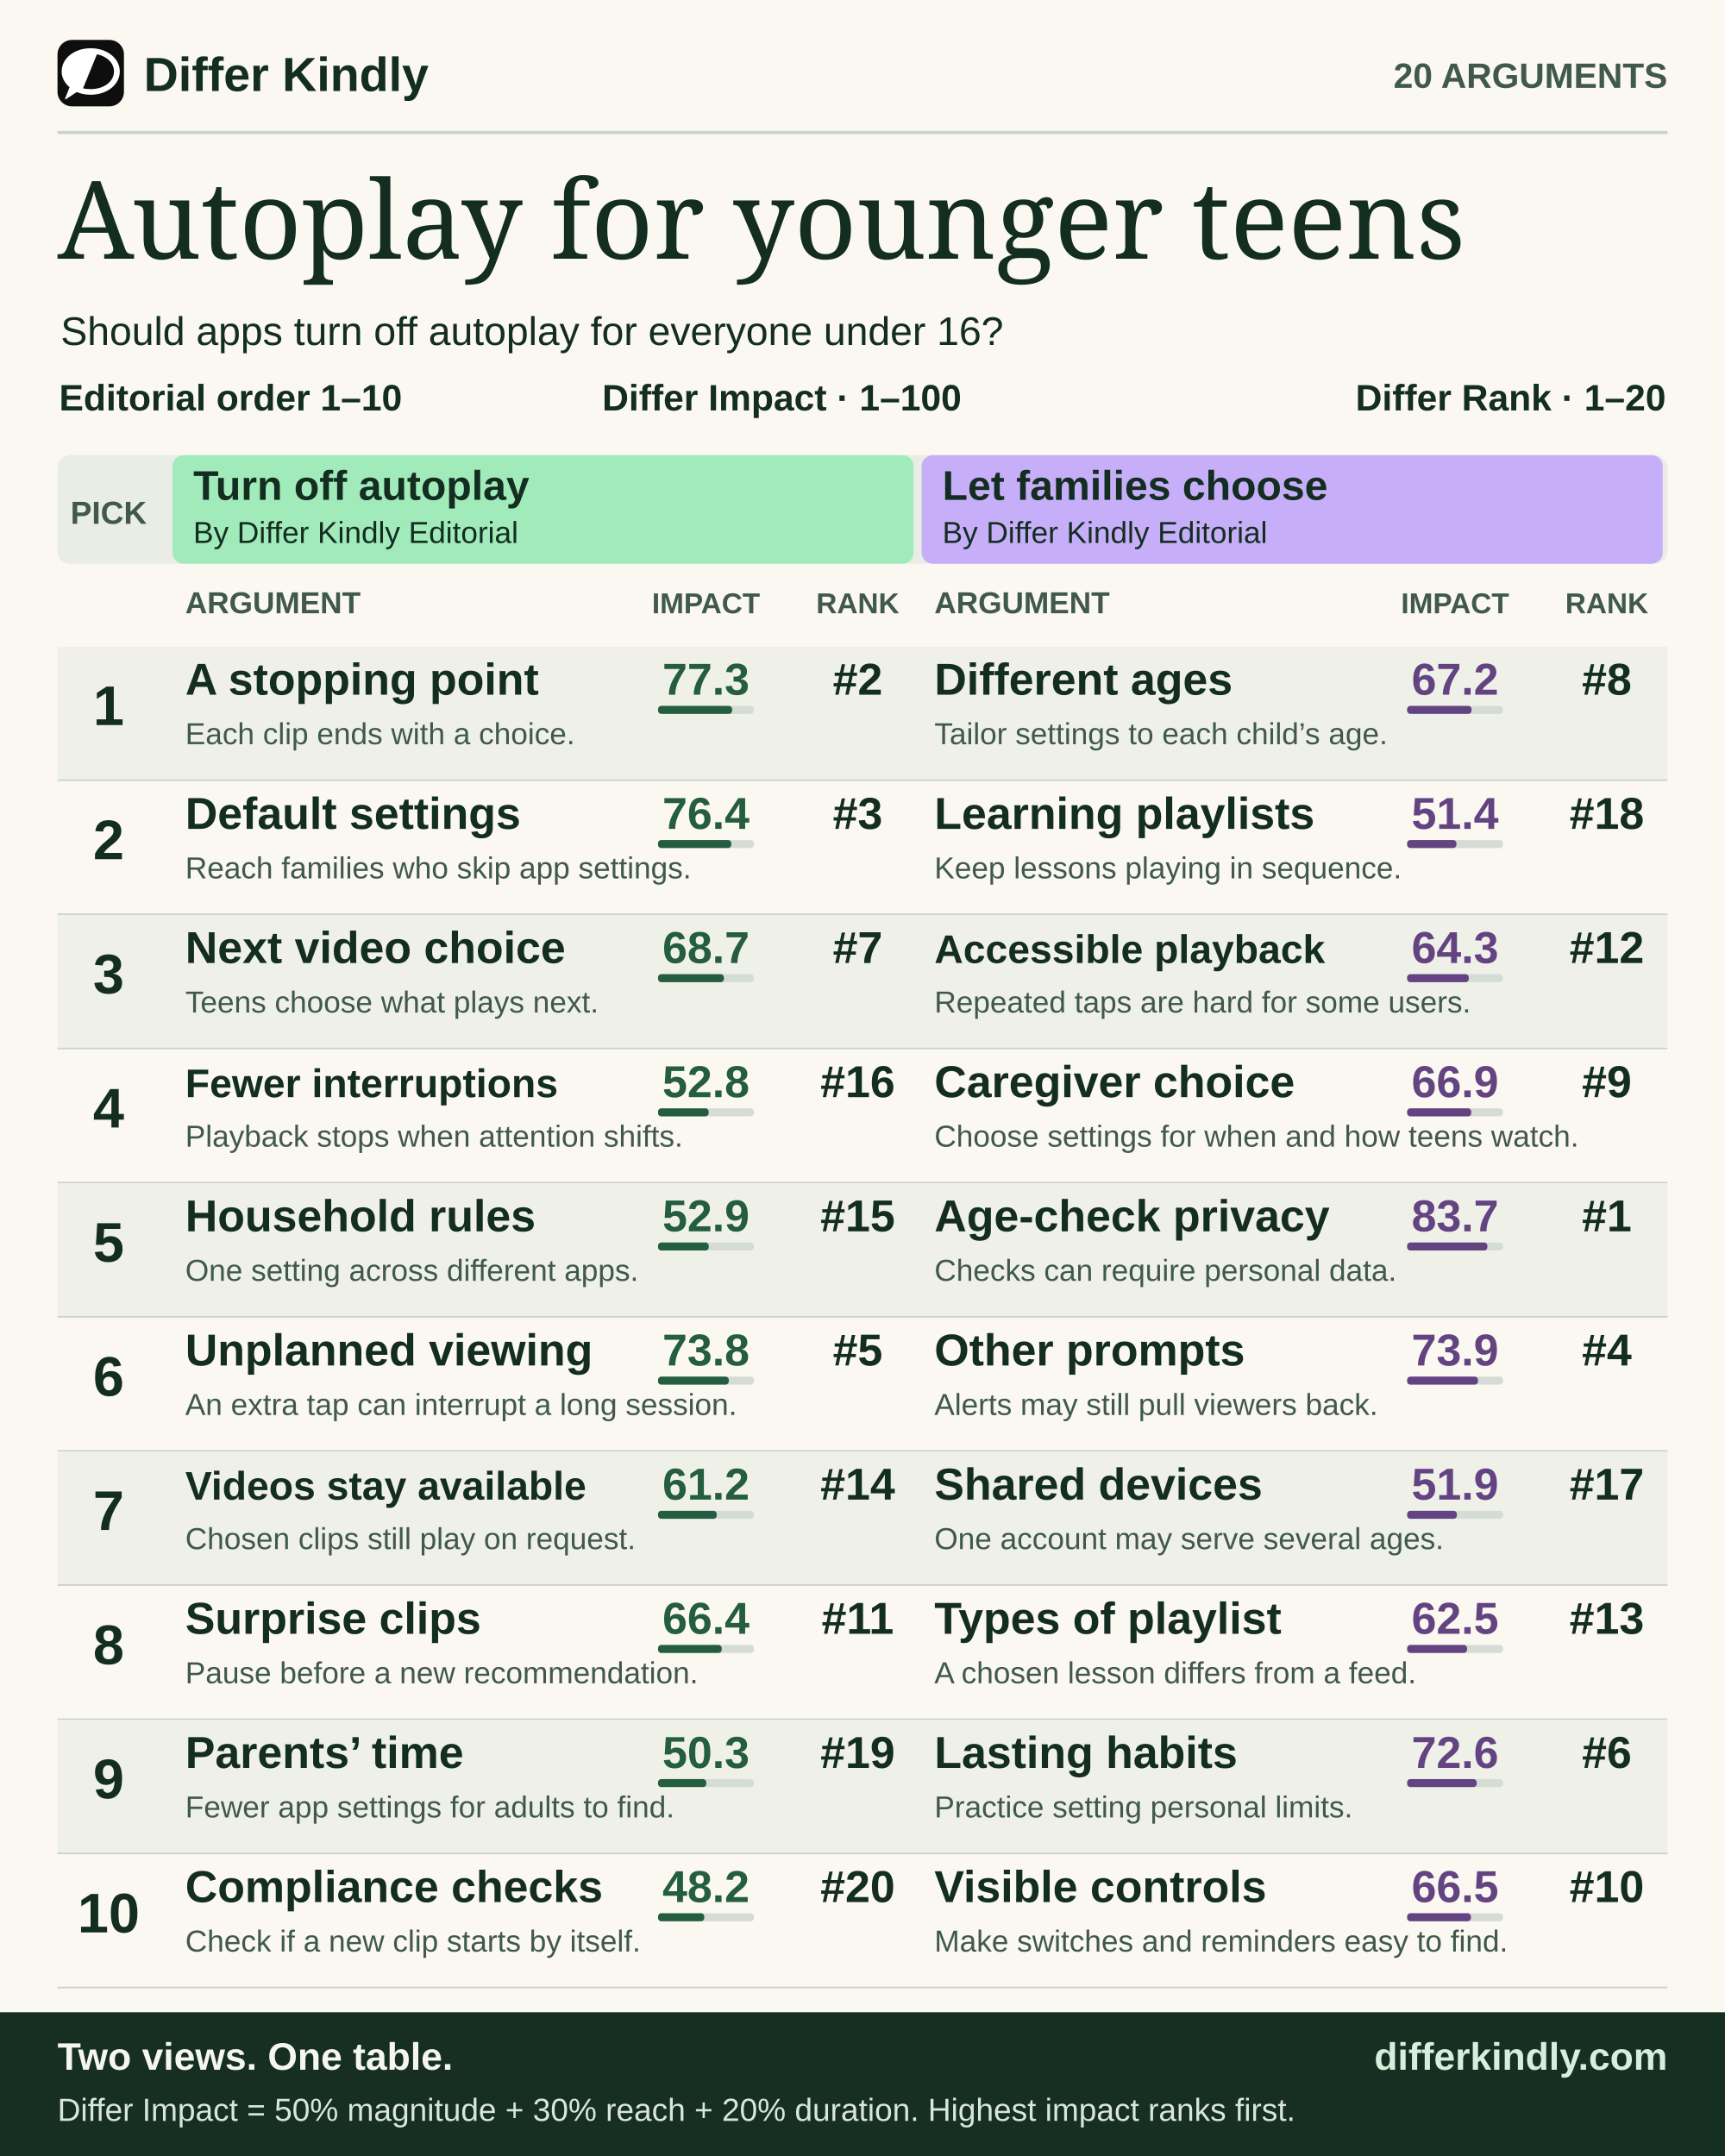
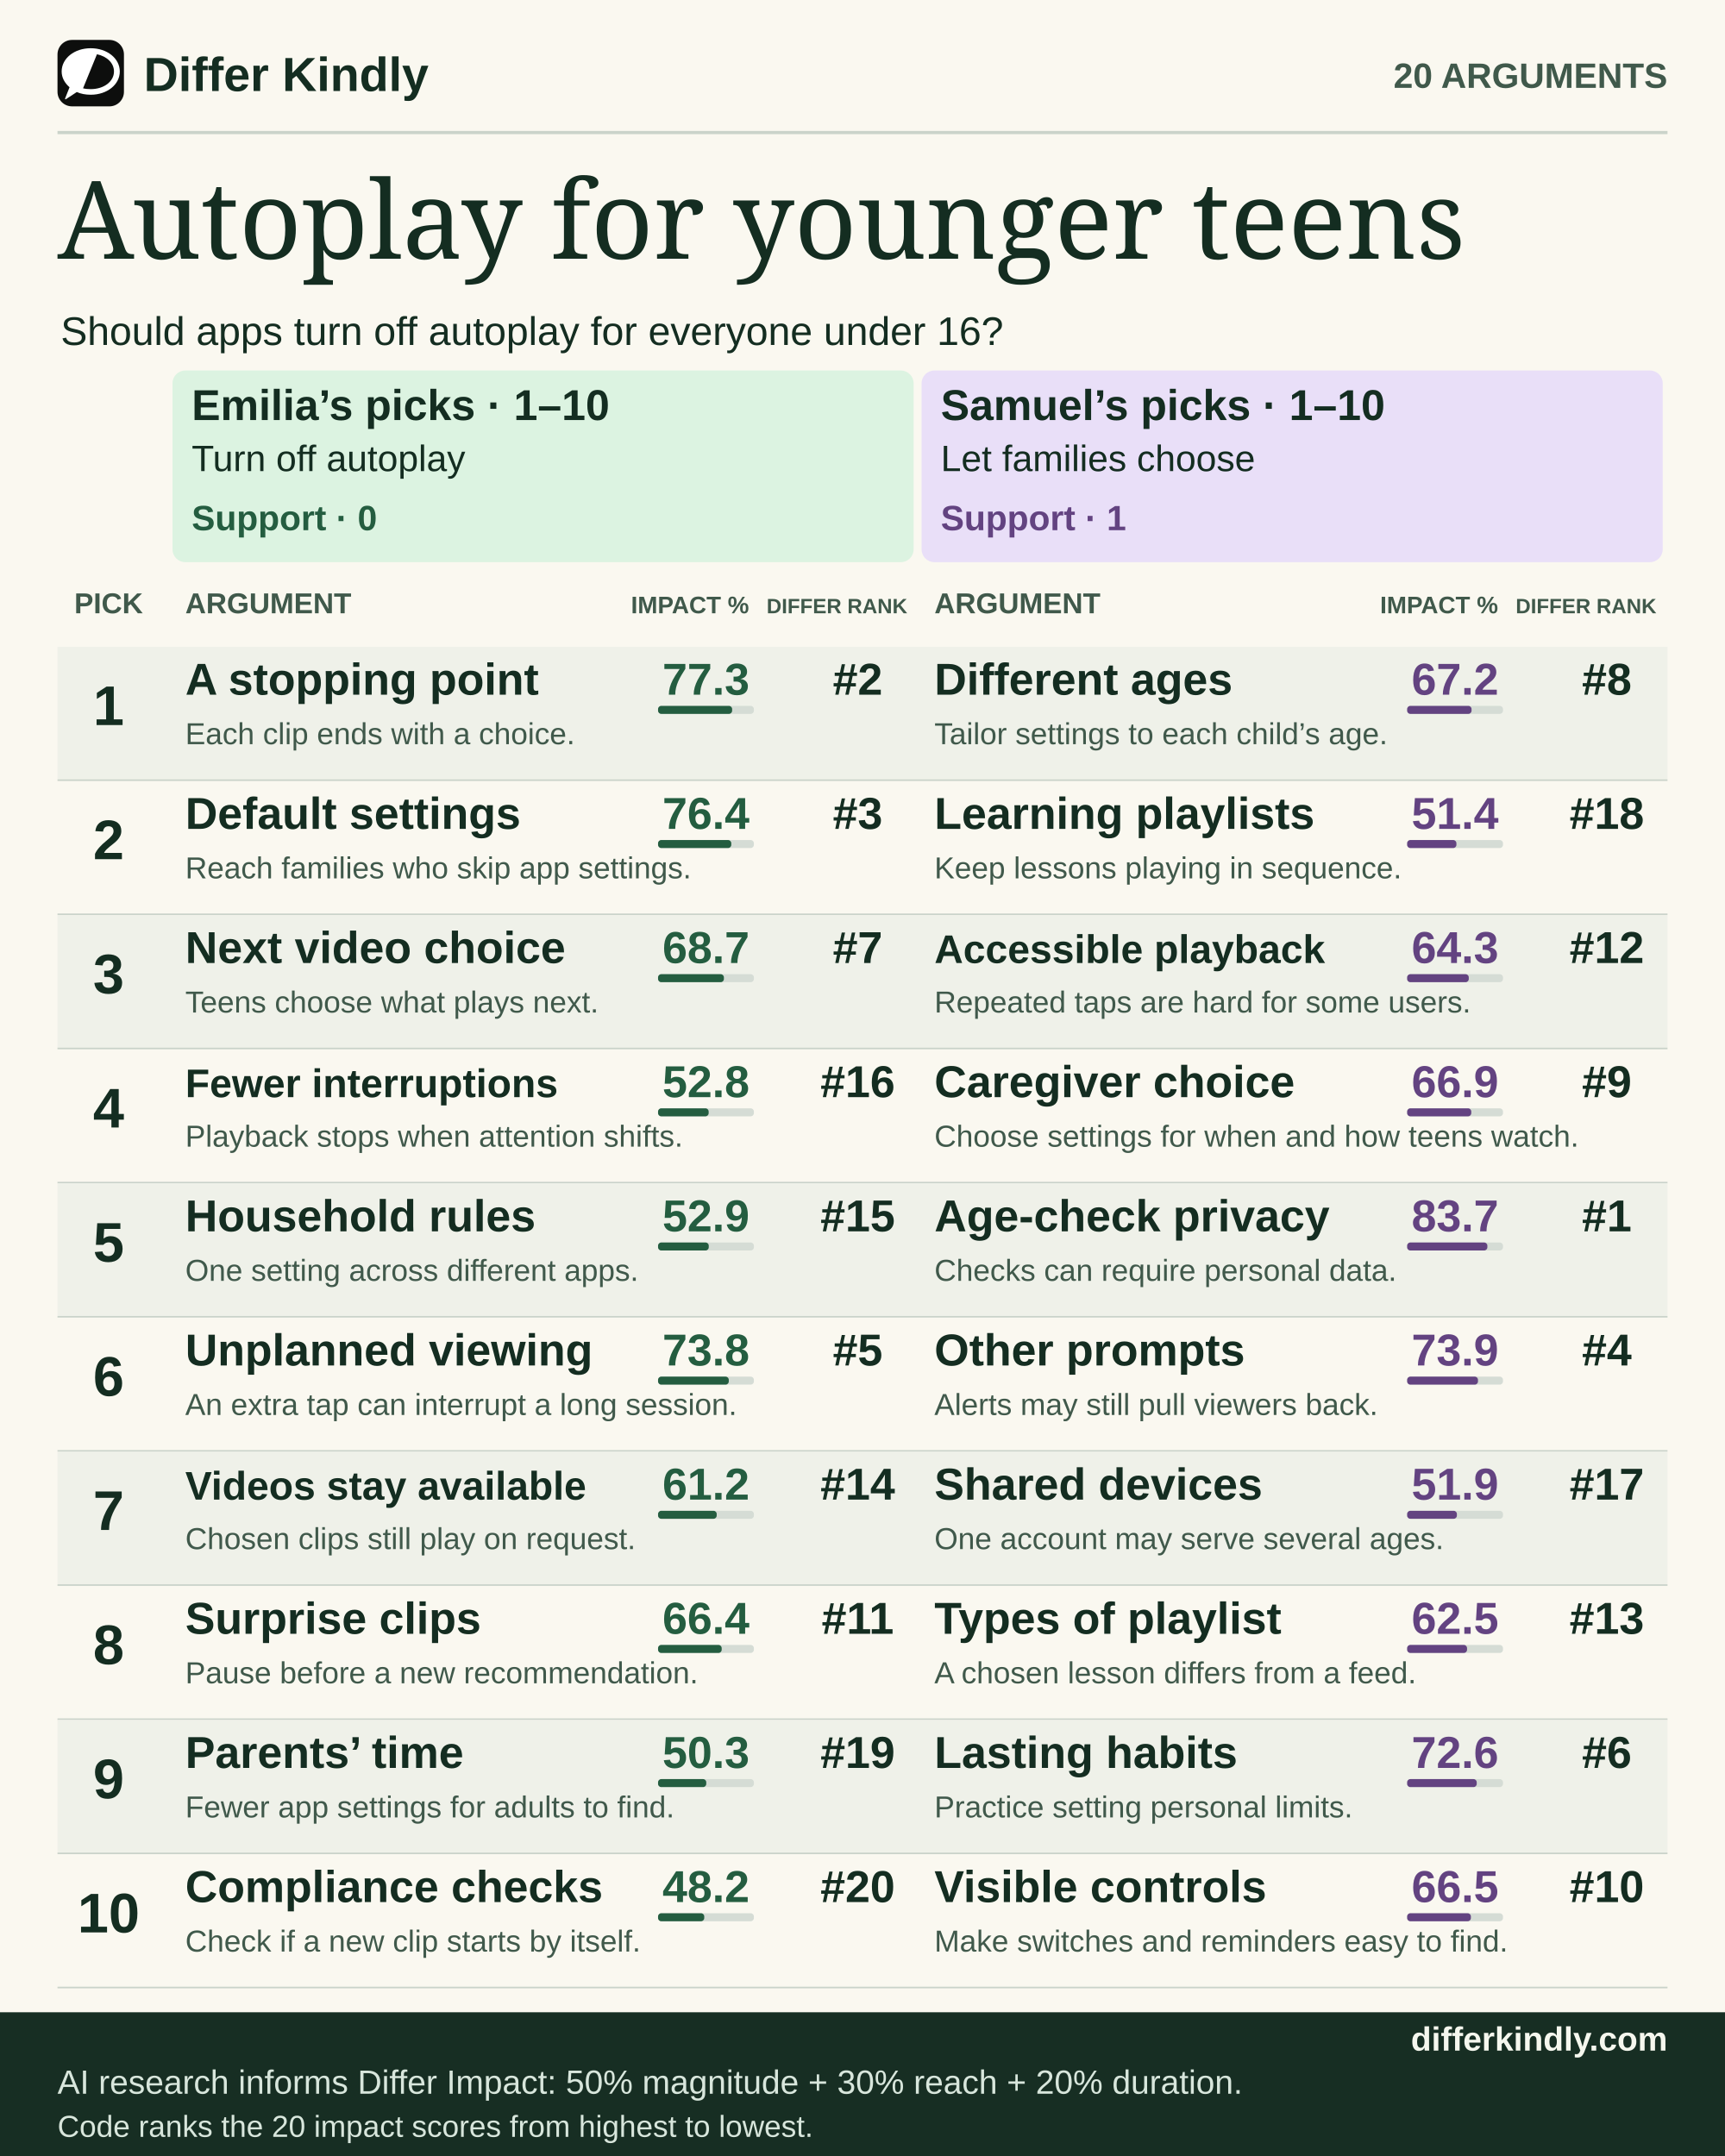
<svg xmlns="http://www.w3.org/2000/svg" width="1080" height="1350" viewBox="0 0 1080 1350" data-poster-format="impact-v2" data-rank-method="differ-rank-v1" role="img" font-family="Arial, sans-serif">
  <rect x="0" y="0" width="1080" height="1350" rx="0" fill="#faf8f0" />
  <g transform="translate(36 25) scale(1.30)">
    <rect width="32" height="32" rx="7" fill="#0d0e0d" />
    <path fill="white" fill-rule="evenodd" d="M16 4C23.9 4 30 8.9 30 15.2S23.9 26.4 16 26.4C13.6 26.4 11.3 26 9.3 25.1L4.1 28.5Q3.5 28.8 3.7 28.1L5.8 22.8C3.4 20.7 2 18.1 2 15.2C2 8.9 8.1 4 16 4ZM19 6.9L12.3 23.3C13.5 23.6 14.7 23.7 16 23.7C22.4 23.7 27.2 20 27.2 15.2C27.2 11.1 23.8 7.9 19 6.9Z" />
  </g>
  <text x="90" y="57" font-size="30" font-weight="700" fill="#142d21">Differ Kindly</text>
  <text x="1044" y="55" font-size="22" font-weight="700" fill="#40594b" text-anchor="end">20 ARGUMENTS</text>
  <rect x="36" y="82" width="1008" height="2" rx="0" fill="#cad3ca" />
  <text x="36" y="162" font-size="68" font-weight="500" fill="#142d21" font-family="Georgia, serif">Autoplay for younger teens</text>
  <text x="38" y="216" font-size="25" font-weight="400" fill="#142d21">Should apps turn off autoplay for everyone under 16?</text>
-   <text x="37" y="257" font-size="23" font-weight="700" fill="#142d21">Editorial order 1–10</text>
-   <text x="377" y="257" font-size="23" font-weight="700" fill="#142d21">Differ Impact · 1–100</text>
-   <text x="1043" y="257" font-size="23" font-weight="700" fill="#142d21" text-anchor="end">Differ Rank · 1–20</text>
-   <rect x="36" y="285" width="1008" height="68" rx="8" fill="#e9ede5" />
-   <text x="68" y="328" font-size="20" font-weight="700" fill="#40594b" text-anchor="middle">PICK</text>
-   <rect x="108" y="285" width="464" height="68" rx="7" fill="#a1ebba" />
-   <text x="121" y="313" font-size="26" font-weight="700" fill="#142d21">Turn off autoplay</text>
-   <text x="121" y="340" font-size="19" font-weight="500" fill="#142d21" data-byline="0">By Differ Kindly Editorial</text>
-   <text x="116" y="384" font-size="19" font-weight="700" fill="#40594b">ARGUMENT</text>
-   <text x="442" y="384" font-size="18" font-weight="700" fill="#40594b" text-anchor="middle">IMPACT</text>
-   <text x="537" y="384" font-size="18" font-weight="700" fill="#40594b" text-anchor="middle">RANK</text>
-   <rect x="577" y="285" width="464" height="68" rx="7" fill="#c6aff8" />
-   <text x="590" y="313" font-size="26" font-weight="700" fill="#142d21">Let families choose</text>
-   <text x="590" y="340" font-size="19" font-weight="500" fill="#142d21" data-byline="1">By Differ Kindly Editorial</text>
-   <text x="585" y="384" font-size="19" font-weight="700" fill="#40594b">ARGUMENT</text>
-   <text x="911" y="384" font-size="18" font-weight="700" fill="#40594b" text-anchor="middle">IMPACT</text>
-   <text x="1006" y="384" font-size="18" font-weight="700" fill="#40594b" text-anchor="middle">RANK</text>
+   <text x="68" y="384" font-size="18" font-weight="700" fill="#40594b" text-anchor="middle">PICK</text>
+   <g data-position-column="0" data-label="Turn off autoplay" data-author="Emilia Mazur">
+     <rect x="108" y="232" width="464" height="120" rx="8" fill="#dcf3e1" />
+     <text x="120" y="263" font-size="27" font-weight="700" fill="#142d21" data-pick-name="Emilia" data-byline="0">Emilia’s picks · 1–10</text>
+     <text x="120" y="295" font-size="23" font-weight="500" fill="#142d21">Turn off autoplay</text>
+     <text x="120" y="332" font-size="22" font-weight="700" fill="#245d40" data-position-support="0">Support · 0</text>
+     <text x="116" y="384" font-size="18" font-weight="700" fill="#40594b">ARGUMENT</text>
+     <text x="432" y="384" font-size="15" font-weight="700" fill="#40594b" text-anchor="middle">IMPACT %</text>
+     <text x="524" y="384" font-size="13" font-weight="700" fill="#40594b" text-anchor="middle">DIFFER RANK</text>
+   </g>
+   <g data-position-column="1" data-label="Let families choose" data-author="Samuel Kariuki">
+     <rect x="577" y="232" width="464" height="120" rx="8" fill="#e9dff8" />
+     <text x="589" y="263" font-size="27" font-weight="700" fill="#142d21" data-pick-name="Samuel" data-byline="1">Samuel’s picks · 1–10</text>
+     <text x="589" y="295" font-size="23" font-weight="500" fill="#142d21">Let families choose</text>
+     <text x="589" y="332" font-size="22" font-weight="700" fill="#634381" data-position-support="1">Support · 1</text>
+     <text x="585" y="384" font-size="18" font-weight="700" fill="#40594b">ARGUMENT</text>
+     <text x="901" y="384" font-size="15" font-weight="700" fill="#40594b" text-anchor="middle">IMPACT %</text>
+     <text x="993" y="384" font-size="13" font-weight="700" fill="#40594b" text-anchor="middle">DIFFER RANK</text>
+   </g>
  <rect x="36" y="405" width="1008" height="83" rx="0" fill="#eff1e9" />
  <text x="68" y="454" font-size="35" font-weight="700" fill="#142d21" text-anchor="middle">1</text>
-   <g data-argument-id="5156b51c-4417-581e-9739-afe192ff1698" data-reader-id="5156b51c-4417-581e-9739-afe192ff1698" data-rank="2" data-impact="77.3" data-author="Differ Kindly Editorial" data-confidence="high" data-explanation="Estimated magnitude 70/100, reach 91/100 and duration 75/100." data-pick="1" data-side="0">
+   <g data-argument-id="5156b51c-4417-581e-9739-afe192ff1698" data-reader-id="5156b51c-4417-581e-9739-afe192ff1698" data-rank="2" data-impact="77.3" data-author="Emilia Mazur" data-confidence="high" data-explanation="Estimated magnitude 70/100, reach 91/100 and duration 75/100." data-pick="1" data-side="0">
    <path data-hit="" d="M108 405h464v83h-464z" fill="transparent" />
    <text x="116" y="435" font-size="28" font-weight="700" fill="#142d21">A stopping point</text>
    <text x="442" y="435" font-size="28" font-weight="700" fill="#245d40" text-anchor="middle" data-metric="impact">77.3</text>
    <rect x="412" y="442" width="60" height="5" rx="2" fill="#d5dcd5" />
    <rect x="412" y="442" width="46.38" height="5" rx="2" fill="#245d40" />
    <text x="537" y="435" font-size="28" font-weight="700" fill="#142d21" text-anchor="middle" data-metric="rank">#2</text>
    <text x="116" y="466" font-size="19" font-weight="400" fill="#40594b">Each clip ends with a choice.</text>
  </g>
-   <g data-argument-id="e4f7ec34-30b5-5ecc-bc50-eca5af924a57" data-reader-id="e4f7ec34-30b5-5ecc-bc50-eca5af924a57" data-rank="8" data-impact="67.2" data-author="Differ Kindly Editorial" data-confidence="moderate" data-explanation="Estimated magnitude 65/100, reach 69/100 and duration 70/100." data-pick="1" data-side="1">
+   <g data-argument-id="e4f7ec34-30b5-5ecc-bc50-eca5af924a57" data-reader-id="e4f7ec34-30b5-5ecc-bc50-eca5af924a57" data-rank="8" data-impact="67.2" data-author="Samuel Kariuki" data-confidence="moderate" data-explanation="Estimated magnitude 65/100, reach 69/100 and duration 70/100." data-pick="1" data-side="1">
    <path data-hit="" d="M577 405h464v83h-464z" fill="transparent" />
    <text x="585" y="435" font-size="28" font-weight="700" fill="#142d21">Different ages</text>
    <text x="911" y="435" font-size="28" font-weight="700" fill="#634381" text-anchor="middle" data-metric="impact">67.2</text>
    <rect x="881" y="442" width="60" height="5" rx="2" fill="#d5dcd5" />
    <rect x="881" y="442" width="40.32" height="5" rx="2" fill="#634381" />
    <text x="1006" y="435" font-size="28" font-weight="700" fill="#142d21" text-anchor="middle" data-metric="rank">#8</text>
    <text x="585" y="466" font-size="19" font-weight="400" fill="#40594b">Tailor settings to each child’s age.</text>
  </g>
  <rect x="36" y="488" width="1008" height="1" rx="0" fill="#cad3ca" />
  <text x="68" y="538" font-size="35" font-weight="700" fill="#142d21" text-anchor="middle">2</text>
-   <g data-argument-id="62336b2e-1db2-57f2-a423-20585565341a" data-reader-id="62336b2e-1db2-57f2-a423-20585565341a" data-rank="3" data-impact="76.4" data-author="Differ Kindly Editorial" data-confidence="moderate" data-explanation="Estimated magnitude 72/100, reach 84/100 and duration 76/100." data-pick="2" data-side="0">
+   <g data-argument-id="62336b2e-1db2-57f2-a423-20585565341a" data-reader-id="62336b2e-1db2-57f2-a423-20585565341a" data-rank="3" data-impact="76.4" data-author="Emilia Mazur" data-confidence="moderate" data-explanation="Estimated magnitude 72/100, reach 84/100 and duration 76/100." data-pick="2" data-side="0">
    <path data-hit="" d="M108 489h464v83h-464z" fill="transparent" />
    <text x="116" y="519" font-size="28" font-weight="700" fill="#142d21">Default settings</text>
    <text x="442" y="519" font-size="28" font-weight="700" fill="#245d40" text-anchor="middle" data-metric="impact">76.4</text>
    <rect x="412" y="526" width="60" height="5" rx="2" fill="#d5dcd5" />
    <rect x="412" y="526" width="45.84" height="5" rx="2" fill="#245d40" />
    <text x="537" y="519" font-size="28" font-weight="700" fill="#142d21" text-anchor="middle" data-metric="rank">#3</text>
    <text x="116" y="550" font-size="19" font-weight="400" fill="#40594b">Reach families who skip app settings.</text>
  </g>
-   <g data-argument-id="15b54321-9cff-5ea2-a4e2-a777c67bf371" data-reader-id="15b54321-9cff-5ea2-a4e2-a777c67bf371" data-rank="18" data-impact="51.4" data-author="Differ Kindly Editorial" data-confidence="moderate" data-explanation="Estimated magnitude 53/100, reach 45/100 and duration 57/100." data-pick="2" data-side="1">
+   <g data-argument-id="15b54321-9cff-5ea2-a4e2-a777c67bf371" data-reader-id="15b54321-9cff-5ea2-a4e2-a777c67bf371" data-rank="18" data-impact="51.4" data-author="Samuel Kariuki" data-confidence="moderate" data-explanation="Estimated magnitude 53/100, reach 45/100 and duration 57/100." data-pick="2" data-side="1">
    <path data-hit="" d="M577 489h464v83h-464z" fill="transparent" />
    <text x="585" y="519" font-size="28" font-weight="700" fill="#142d21">Learning playlists</text>
    <text x="911" y="519" font-size="28" font-weight="700" fill="#634381" text-anchor="middle" data-metric="impact">51.4</text>
    <rect x="881" y="526" width="60" height="5" rx="2" fill="#d5dcd5" />
    <rect x="881" y="526" width="30.84" height="5" rx="2" fill="#634381" />
    <text x="1006" y="519" font-size="28" font-weight="700" fill="#142d21" text-anchor="middle" data-metric="rank">#18</text>
    <text x="585" y="550" font-size="19" font-weight="400" fill="#40594b">Keep lessons playing in sequence.</text>
  </g>
  <rect x="36" y="572" width="1008" height="1" rx="0" fill="#cad3ca" />
  <rect x="36" y="573" width="1008" height="83" rx="0" fill="#eff1e9" />
  <text x="68" y="622" font-size="35" font-weight="700" fill="#142d21" text-anchor="middle">3</text>
-   <g data-argument-id="6ea3faca-d73b-5809-976e-05cdf06514f4" data-reader-id="6ea3faca-d73b-5809-976e-05cdf06514f4" data-rank="7" data-impact="68.7" data-author="Differ Kindly Editorial" data-confidence="high" data-explanation="Estimated magnitude 59/100, reach 86/100 and duration 67/100." data-pick="3" data-side="0">
+   <g data-argument-id="6ea3faca-d73b-5809-976e-05cdf06514f4" data-reader-id="6ea3faca-d73b-5809-976e-05cdf06514f4" data-rank="7" data-impact="68.7" data-author="Emilia Mazur" data-confidence="high" data-explanation="Estimated magnitude 59/100, reach 86/100 and duration 67/100." data-pick="3" data-side="0">
    <path data-hit="" d="M108 573h464v83h-464z" fill="transparent" />
    <text x="116" y="603" font-size="28" font-weight="700" fill="#142d21">Next video choice</text>
    <text x="442" y="603" font-size="28" font-weight="700" fill="#245d40" text-anchor="middle" data-metric="impact">68.7</text>
    <rect x="412" y="610" width="60" height="5" rx="2" fill="#d5dcd5" />
    <rect x="412" y="610" width="41.22" height="5" rx="2" fill="#245d40" />
    <text x="537" y="603" font-size="28" font-weight="700" fill="#142d21" text-anchor="middle" data-metric="rank">#7</text>
    <text x="116" y="634" font-size="19" font-weight="400" fill="#40594b">Teens choose what plays next.</text>
  </g>
-   <g data-argument-id="a1515cdc-4157-5c91-b88c-5ce6ab84030e" data-reader-id="a1515cdc-4157-5c91-b88c-5ce6ab84030e" data-rank="12" data-impact="64.3" data-author="Differ Kindly Editorial" data-confidence="moderate" data-explanation="Estimated magnitude 83/100, reach 24/100 and duration 78/100." data-pick="3" data-side="1">
+   <g data-argument-id="a1515cdc-4157-5c91-b88c-5ce6ab84030e" data-reader-id="a1515cdc-4157-5c91-b88c-5ce6ab84030e" data-rank="12" data-impact="64.3" data-author="Samuel Kariuki" data-confidence="moderate" data-explanation="Estimated magnitude 83/100, reach 24/100 and duration 78/100." data-pick="3" data-side="1">
    <path data-hit="" d="M577 573h464v83h-464z" fill="transparent" />
    <text x="585" y="603" font-size="25" font-weight="700" fill="#142d21">Accessible playback</text>
    <text x="911" y="603" font-size="28" font-weight="700" fill="#634381" text-anchor="middle" data-metric="impact">64.3</text>
    <rect x="881" y="610" width="60" height="5" rx="2" fill="#d5dcd5" />
    <rect x="881" y="610" width="38.58" height="5" rx="2" fill="#634381" />
    <text x="1006" y="603" font-size="28" font-weight="700" fill="#142d21" text-anchor="middle" data-metric="rank">#12</text>
    <text x="585" y="634" font-size="19" font-weight="400" fill="#40594b">Repeated taps are hard for some users.</text>
  </g>
  <rect x="36" y="656" width="1008" height="1" rx="0" fill="#cad3ca" />
  <text x="68" y="706" font-size="35" font-weight="700" fill="#142d21" text-anchor="middle">4</text>
-   <g data-argument-id="90079e51-742b-54a2-9524-ecdd3b70e7e8" data-reader-id="90079e51-742b-54a2-9524-ecdd3b70e7e8" data-rank="16" data-impact="52.8" data-author="Differ Kindly Editorial" data-confidence="moderate" data-explanation="Estimated magnitude 47/100, reach 63/100 and duration 52/100." data-pick="4" data-side="0">
+   <g data-argument-id="90079e51-742b-54a2-9524-ecdd3b70e7e8" data-reader-id="90079e51-742b-54a2-9524-ecdd3b70e7e8" data-rank="16" data-impact="52.8" data-author="Emilia Mazur" data-confidence="moderate" data-explanation="Estimated magnitude 47/100, reach 63/100 and duration 52/100." data-pick="4" data-side="0">
    <path data-hit="" d="M108 657h464v83h-464z" fill="transparent" />
    <text x="116" y="687" font-size="25" font-weight="700" fill="#142d21">Fewer interruptions</text>
    <text x="442" y="687" font-size="28" font-weight="700" fill="#245d40" text-anchor="middle" data-metric="impact">52.8</text>
    <rect x="412" y="694" width="60" height="5" rx="2" fill="#d5dcd5" />
    <rect x="412" y="694" width="31.68" height="5" rx="2" fill="#245d40" />
    <text x="537" y="687" font-size="28" font-weight="700" fill="#142d21" text-anchor="middle" data-metric="rank">#16</text>
    <text x="116" y="718" font-size="19" font-weight="400" fill="#40594b">Playback stops when attention shifts.</text>
  </g>
-   <g data-argument-id="950d2bd0-e528-505b-b4ad-e12d73f7193f" data-reader-id="950d2bd0-e528-505b-b4ad-e12d73f7193f" data-rank="9" data-impact="66.9" data-author="Differ Kindly Editorial" data-confidence="moderate" data-explanation="Estimated magnitude 63/100, reach 72/100 and duration 69/100." data-pick="4" data-side="1">
+   <g data-argument-id="950d2bd0-e528-505b-b4ad-e12d73f7193f" data-reader-id="950d2bd0-e528-505b-b4ad-e12d73f7193f" data-rank="9" data-impact="66.9" data-author="Samuel Kariuki" data-confidence="moderate" data-explanation="Estimated magnitude 63/100, reach 72/100 and duration 69/100." data-pick="4" data-side="1">
    <path data-hit="" d="M577 657h464v83h-464z" fill="transparent" />
    <text x="585" y="687" font-size="28" font-weight="700" fill="#142d21">Caregiver choice</text>
    <text x="911" y="687" font-size="28" font-weight="700" fill="#634381" text-anchor="middle" data-metric="impact">66.9</text>
    <rect x="881" y="694" width="60" height="5" rx="2" fill="#d5dcd5" />
    <rect x="881" y="694" width="40.14" height="5" rx="2" fill="#634381" />
    <text x="1006" y="687" font-size="28" font-weight="700" fill="#142d21" text-anchor="middle" data-metric="rank">#9</text>
    <text x="585" y="718" font-size="19" font-weight="400" fill="#40594b">Choose settings for when and how teens watch.</text>
  </g>
  <rect x="36" y="740" width="1008" height="1" rx="0" fill="#cad3ca" />
  <rect x="36" y="741" width="1008" height="83" rx="0" fill="#eff1e9" />
  <text x="68" y="790" font-size="35" font-weight="700" fill="#142d21" text-anchor="middle">5</text>
-   <g data-argument-id="eb339ae0-2e83-54c9-bddf-445b4a417da8" data-reader-id="eb339ae0-2e83-54c9-bddf-445b4a417da8" data-rank="15" data-impact="52.9" data-author="Differ Kindly Editorial" data-confidence="moderate" data-explanation="Estimated magnitude 45/100, reach 60/100 and duration 62/100." data-pick="5" data-side="0">
+   <g data-argument-id="eb339ae0-2e83-54c9-bddf-445b4a417da8" data-reader-id="eb339ae0-2e83-54c9-bddf-445b4a417da8" data-rank="15" data-impact="52.9" data-author="Emilia Mazur" data-confidence="moderate" data-explanation="Estimated magnitude 45/100, reach 60/100 and duration 62/100." data-pick="5" data-side="0">
    <path data-hit="" d="M108 741h464v83h-464z" fill="transparent" />
    <text x="116" y="771" font-size="28" font-weight="700" fill="#142d21">Household rules</text>
    <text x="442" y="771" font-size="28" font-weight="700" fill="#245d40" text-anchor="middle" data-metric="impact">52.9</text>
    <rect x="412" y="778" width="60" height="5" rx="2" fill="#d5dcd5" />
    <rect x="412" y="778" width="31.74" height="5" rx="2" fill="#245d40" />
    <text x="537" y="771" font-size="28" font-weight="700" fill="#142d21" text-anchor="middle" data-metric="rank">#15</text>
    <text x="116" y="802" font-size="19" font-weight="400" fill="#40594b">One setting across different apps.</text>
  </g>
-   <g data-argument-id="8feb403e-1c27-521d-88ad-01e23ca50129" data-reader-id="8feb403e-1c27-521d-88ad-01e23ca50129" data-rank="1" data-impact="83.7" data-author="Differ Kindly Editorial" data-confidence="low" data-explanation="Estimated magnitude 85/100, reach 80/100 and duration 86/100." data-pick="5" data-side="1">
+   <g data-argument-id="8feb403e-1c27-521d-88ad-01e23ca50129" data-reader-id="8feb403e-1c27-521d-88ad-01e23ca50129" data-rank="1" data-impact="83.7" data-author="Samuel Kariuki" data-confidence="low" data-explanation="Estimated magnitude 85/100, reach 80/100 and duration 86/100." data-pick="5" data-side="1">
    <path data-hit="" d="M577 741h464v83h-464z" fill="transparent" />
    <text x="585" y="771" font-size="28" font-weight="700" fill="#142d21">Age-check privacy</text>
    <text x="911" y="771" font-size="28" font-weight="700" fill="#634381" text-anchor="middle" data-metric="impact">83.7</text>
    <rect x="881" y="778" width="60" height="5" rx="2" fill="#d5dcd5" />
    <rect x="881" y="778" width="50.22" height="5" rx="2" fill="#634381" />
    <text x="1006" y="771" font-size="28" font-weight="700" fill="#142d21" text-anchor="middle" data-metric="rank">#1</text>
    <text x="585" y="802" font-size="19" font-weight="400" fill="#40594b">Checks can require personal data.</text>
  </g>
  <rect x="36" y="824" width="1008" height="1" rx="0" fill="#cad3ca" />
  <text x="68" y="874" font-size="35" font-weight="700" fill="#142d21" text-anchor="middle">6</text>
-   <g data-argument-id="61fdf333-00e2-5aa0-b88a-9acd905a2e85" data-reader-id="61fdf333-00e2-5aa0-b88a-9acd905a2e85" data-rank="5" data-impact="73.8" data-author="Differ Kindly Editorial" data-confidence="moderate" data-explanation="Estimated magnitude 76/100, reach 74/100 and duration 68/100." data-pick="6" data-side="0">
+   <g data-argument-id="61fdf333-00e2-5aa0-b88a-9acd905a2e85" data-reader-id="61fdf333-00e2-5aa0-b88a-9acd905a2e85" data-rank="5" data-impact="73.8" data-author="Emilia Mazur" data-confidence="moderate" data-explanation="Estimated magnitude 76/100, reach 74/100 and duration 68/100." data-pick="6" data-side="0">
    <path data-hit="" d="M108 825h464v83h-464z" fill="transparent" />
    <text x="116" y="855" font-size="28" font-weight="700" fill="#142d21">Unplanned viewing</text>
    <text x="442" y="855" font-size="28" font-weight="700" fill="#245d40" text-anchor="middle" data-metric="impact">73.8</text>
    <rect x="412" y="862" width="60" height="5" rx="2" fill="#d5dcd5" />
    <rect x="412" y="862" width="44.28" height="5" rx="2" fill="#245d40" />
    <text x="537" y="855" font-size="28" font-weight="700" fill="#142d21" text-anchor="middle" data-metric="rank">#5</text>
    <text x="116" y="886" font-size="19" font-weight="400" fill="#40594b">An extra tap can interrupt a long session.</text>
  </g>
-   <g data-argument-id="95d1944f-142d-5762-b245-8e5974ff4930" data-reader-id="95d1944f-142d-5762-b245-8e5974ff4930" data-rank="4" data-impact="73.9" data-author="Differ Kindly Editorial" data-confidence="moderate" data-explanation="Estimated magnitude 67/100, reach 86/100 and duration 73/100." data-pick="6" data-side="1">
+   <g data-argument-id="95d1944f-142d-5762-b245-8e5974ff4930" data-reader-id="95d1944f-142d-5762-b245-8e5974ff4930" data-rank="4" data-impact="73.9" data-author="Samuel Kariuki" data-confidence="moderate" data-explanation="Estimated magnitude 67/100, reach 86/100 and duration 73/100." data-pick="6" data-side="1">
    <path data-hit="" d="M577 825h464v83h-464z" fill="transparent" />
    <text x="585" y="855" font-size="28" font-weight="700" fill="#142d21">Other prompts</text>
    <text x="911" y="855" font-size="28" font-weight="700" fill="#634381" text-anchor="middle" data-metric="impact">73.9</text>
    <rect x="881" y="862" width="60" height="5" rx="2" fill="#d5dcd5" />
    <rect x="881" y="862" width="44.34" height="5" rx="2" fill="#634381" />
    <text x="1006" y="855" font-size="28" font-weight="700" fill="#142d21" text-anchor="middle" data-metric="rank">#4</text>
    <text x="585" y="886" font-size="19" font-weight="400" fill="#40594b">Alerts may still pull viewers back.</text>
  </g>
  <rect x="36" y="908" width="1008" height="1" rx="0" fill="#cad3ca" />
  <rect x="36" y="909" width="1008" height="83" rx="0" fill="#eff1e9" />
  <text x="68" y="958" font-size="35" font-weight="700" fill="#142d21" text-anchor="middle">7</text>
-   <g data-argument-id="de0527ea-d0e0-537e-b6a8-2ed1a0f3fb8a" data-reader-id="de0527ea-d0e0-537e-b6a8-2ed1a0f3fb8a" data-rank="14" data-impact="61.2" data-author="Differ Kindly Editorial" data-confidence="high" data-explanation="Estimated magnitude 44/100, reach 82/100 and duration 73/100." data-pick="7" data-side="0">
+   <g data-argument-id="de0527ea-d0e0-537e-b6a8-2ed1a0f3fb8a" data-reader-id="de0527ea-d0e0-537e-b6a8-2ed1a0f3fb8a" data-rank="14" data-impact="61.2" data-author="Emilia Mazur" data-confidence="high" data-explanation="Estimated magnitude 44/100, reach 82/100 and duration 73/100." data-pick="7" data-side="0">
    <path data-hit="" d="M108 909h464v83h-464z" fill="transparent" />
    <text x="116" y="939" font-size="25" font-weight="700" fill="#142d21">Videos stay available</text>
    <text x="442" y="939" font-size="28" font-weight="700" fill="#245d40" text-anchor="middle" data-metric="impact">61.2</text>
    <rect x="412" y="946" width="60" height="5" rx="2" fill="#d5dcd5" />
    <rect x="412" y="946" width="36.72" height="5" rx="2" fill="#245d40" />
    <text x="537" y="939" font-size="28" font-weight="700" fill="#142d21" text-anchor="middle" data-metric="rank">#14</text>
    <text x="116" y="970" font-size="19" font-weight="400" fill="#40594b">Chosen clips still play on request.</text>
  </g>
-   <g data-argument-id="4efa3ca9-5726-521a-9b68-69b0f0966ac6" data-reader-id="4efa3ca9-5726-521a-9b68-69b0f0966ac6" data-rank="17" data-impact="51.9" data-author="Differ Kindly Editorial" data-confidence="moderate" data-explanation="Estimated magnitude 56/100, reach 41/100 and duration 58/100." data-pick="7" data-side="1">
+   <g data-argument-id="4efa3ca9-5726-521a-9b68-69b0f0966ac6" data-reader-id="4efa3ca9-5726-521a-9b68-69b0f0966ac6" data-rank="17" data-impact="51.9" data-author="Samuel Kariuki" data-confidence="moderate" data-explanation="Estimated magnitude 56/100, reach 41/100 and duration 58/100." data-pick="7" data-side="1">
    <path data-hit="" d="M577 909h464v83h-464z" fill="transparent" />
    <text x="585" y="939" font-size="28" font-weight="700" fill="#142d21">Shared devices</text>
    <text x="911" y="939" font-size="28" font-weight="700" fill="#634381" text-anchor="middle" data-metric="impact">51.9</text>
    <rect x="881" y="946" width="60" height="5" rx="2" fill="#d5dcd5" />
    <rect x="881" y="946" width="31.14" height="5" rx="2" fill="#634381" />
    <text x="1006" y="939" font-size="28" font-weight="700" fill="#142d21" text-anchor="middle" data-metric="rank">#17</text>
    <text x="585" y="970" font-size="19" font-weight="400" fill="#40594b">One account may serve several ages.</text>
  </g>
  <rect x="36" y="992" width="1008" height="1" rx="0" fill="#cad3ca" />
  <text x="68" y="1042" font-size="35" font-weight="700" fill="#142d21" text-anchor="middle">8</text>
-   <g data-argument-id="b8ddc680-2bdc-54af-ab78-304c50be4211" data-reader-id="b8ddc680-2bdc-54af-ab78-304c50be4211" data-rank="11" data-impact="66.4" data-author="Differ Kindly Editorial" data-confidence="moderate" data-explanation="Estimated magnitude 63/100, reach 73/100 and duration 65/100." data-pick="8" data-side="0">
+   <g data-argument-id="b8ddc680-2bdc-54af-ab78-304c50be4211" data-reader-id="b8ddc680-2bdc-54af-ab78-304c50be4211" data-rank="11" data-impact="66.4" data-author="Emilia Mazur" data-confidence="moderate" data-explanation="Estimated magnitude 63/100, reach 73/100 and duration 65/100." data-pick="8" data-side="0">
    <path data-hit="" d="M108 993h464v83h-464z" fill="transparent" />
    <text x="116" y="1023" font-size="28" font-weight="700" fill="#142d21">Surprise clips</text>
    <text x="442" y="1023" font-size="28" font-weight="700" fill="#245d40" text-anchor="middle" data-metric="impact">66.4</text>
    <rect x="412" y="1030" width="60" height="5" rx="2" fill="#d5dcd5" />
    <rect x="412" y="1030" width="39.84" height="5" rx="2" fill="#245d40" />
    <text x="537" y="1023" font-size="28" font-weight="700" fill="#142d21" text-anchor="middle" data-metric="rank">#11</text>
    <text x="116" y="1054" font-size="19" font-weight="400" fill="#40594b">Pause before a new recommendation.</text>
  </g>
-   <g data-argument-id="bb4ae0f8-9365-5f00-a4e6-d6067bb891e8" data-reader-id="bb4ae0f8-9365-5f00-a4e6-d6067bb891e8" data-rank="13" data-impact="62.5" data-author="Differ Kindly Editorial" data-confidence="moderate" data-explanation="Estimated magnitude 59/100, reach 66/100 and duration 66/100." data-pick="8" data-side="1">
+   <g data-argument-id="bb4ae0f8-9365-5f00-a4e6-d6067bb891e8" data-reader-id="bb4ae0f8-9365-5f00-a4e6-d6067bb891e8" data-rank="13" data-impact="62.5" data-author="Samuel Kariuki" data-confidence="moderate" data-explanation="Estimated magnitude 59/100, reach 66/100 and duration 66/100." data-pick="8" data-side="1">
    <path data-hit="" d="M577 993h464v83h-464z" fill="transparent" />
    <text x="585" y="1023" font-size="28" font-weight="700" fill="#142d21">Types of playlist</text>
    <text x="911" y="1023" font-size="28" font-weight="700" fill="#634381" text-anchor="middle" data-metric="impact">62.5</text>
    <rect x="881" y="1030" width="60" height="5" rx="2" fill="#d5dcd5" />
    <rect x="881" y="1030" width="37.5" height="5" rx="2" fill="#634381" />
    <text x="1006" y="1023" font-size="28" font-weight="700" fill="#142d21" text-anchor="middle" data-metric="rank">#13</text>
    <text x="585" y="1054" font-size="19" font-weight="400" fill="#40594b">A chosen lesson differs from a feed.</text>
  </g>
  <rect x="36" y="1076" width="1008" height="1" rx="0" fill="#cad3ca" />
  <rect x="36" y="1077" width="1008" height="83" rx="0" fill="#eff1e9" />
  <text x="68" y="1126" font-size="35" font-weight="700" fill="#142d21" text-anchor="middle">9</text>
-   <g data-argument-id="8621698d-8877-5243-b682-ad1370592755" data-reader-id="8621698d-8877-5243-b682-ad1370592755" data-rank="19" data-impact="50.3" data-author="Differ Kindly Editorial" data-confidence="moderate" data-explanation="Estimated magnitude 42/100, reach 59/100 and duration 58/100." data-pick="9" data-side="0">
+   <g data-argument-id="8621698d-8877-5243-b682-ad1370592755" data-reader-id="8621698d-8877-5243-b682-ad1370592755" data-rank="19" data-impact="50.3" data-author="Emilia Mazur" data-confidence="moderate" data-explanation="Estimated magnitude 42/100, reach 59/100 and duration 58/100." data-pick="9" data-side="0">
    <path data-hit="" d="M108 1077h464v83h-464z" fill="transparent" />
    <text x="116" y="1107" font-size="28" font-weight="700" fill="#142d21">Parents’ time</text>
    <text x="442" y="1107" font-size="28" font-weight="700" fill="#245d40" text-anchor="middle" data-metric="impact">50.3</text>
    <rect x="412" y="1114" width="60" height="5" rx="2" fill="#d5dcd5" />
    <rect x="412" y="1114" width="30.18" height="5" rx="2" fill="#245d40" />
    <text x="537" y="1107" font-size="28" font-weight="700" fill="#142d21" text-anchor="middle" data-metric="rank">#19</text>
    <text x="116" y="1138" font-size="19" font-weight="400" fill="#40594b">Fewer app settings for adults to find.</text>
  </g>
-   <g data-argument-id="25a563a6-daf4-5e7c-822b-4847e55b7e44" data-reader-id="25a563a6-daf4-5e7c-822b-4847e55b7e44" data-rank="6" data-impact="72.6" data-author="Differ Kindly Editorial" data-confidence="low" data-explanation="Estimated magnitude 70/100, reach 68/100 and duration 86/100." data-pick="9" data-side="1">
+   <g data-argument-id="25a563a6-daf4-5e7c-822b-4847e55b7e44" data-reader-id="25a563a6-daf4-5e7c-822b-4847e55b7e44" data-rank="6" data-impact="72.6" data-author="Samuel Kariuki" data-confidence="low" data-explanation="Estimated magnitude 70/100, reach 68/100 and duration 86/100." data-pick="9" data-side="1">
    <path data-hit="" d="M577 1077h464v83h-464z" fill="transparent" />
    <text x="585" y="1107" font-size="28" font-weight="700" fill="#142d21">Lasting habits</text>
    <text x="911" y="1107" font-size="28" font-weight="700" fill="#634381" text-anchor="middle" data-metric="impact">72.6</text>
    <rect x="881" y="1114" width="60" height="5" rx="2" fill="#d5dcd5" />
    <rect x="881" y="1114" width="43.56" height="5" rx="2" fill="#634381" />
    <text x="1006" y="1107" font-size="28" font-weight="700" fill="#142d21" text-anchor="middle" data-metric="rank">#6</text>
    <text x="585" y="1138" font-size="19" font-weight="400" fill="#40594b">Practice setting personal limits.</text>
  </g>
  <rect x="36" y="1160" width="1008" height="1" rx="0" fill="#cad3ca" />
  <text x="68" y="1210" font-size="35" font-weight="700" fill="#142d21" text-anchor="middle">10</text>
-   <g data-argument-id="a5676356-e01d-54e7-b109-5deaab35bbd5" data-reader-id="a5676356-e01d-54e7-b109-5deaab35bbd5" data-rank="20" data-impact="48.2" data-author="Differ Kindly Editorial" data-confidence="high" data-explanation="Estimated magnitude 39/100, reach 49/100 and duration 70/100." data-pick="10" data-side="0">
+   <g data-argument-id="a5676356-e01d-54e7-b109-5deaab35bbd5" data-reader-id="a5676356-e01d-54e7-b109-5deaab35bbd5" data-rank="20" data-impact="48.2" data-author="Emilia Mazur" data-confidence="high" data-explanation="Estimated magnitude 39/100, reach 49/100 and duration 70/100." data-pick="10" data-side="0">
    <path data-hit="" d="M108 1161h464v83h-464z" fill="transparent" />
    <text x="116" y="1191" font-size="28" font-weight="700" fill="#142d21">Compliance checks</text>
    <text x="442" y="1191" font-size="28" font-weight="700" fill="#245d40" text-anchor="middle" data-metric="impact">48.2</text>
    <rect x="412" y="1198" width="60" height="5" rx="2" fill="#d5dcd5" />
    <rect x="412" y="1198" width="28.92" height="5" rx="2" fill="#245d40" />
    <text x="537" y="1191" font-size="28" font-weight="700" fill="#142d21" text-anchor="middle" data-metric="rank">#20</text>
    <text x="116" y="1222" font-size="19" font-weight="400" fill="#40594b">Check if a new clip starts by itself.</text>
  </g>
-   <g data-argument-id="707ff979-3f24-547e-b1e0-1ff0c951946a" data-reader-id="707ff979-3f24-547e-b1e0-1ff0c951946a" data-rank="10" data-impact="66.5" data-author="Differ Kindly Editorial" data-confidence="moderate" data-explanation="Estimated magnitude 61/100, reach 76/100 and duration 66/100." data-pick="10" data-side="1">
+   <g data-argument-id="707ff979-3f24-547e-b1e0-1ff0c951946a" data-reader-id="707ff979-3f24-547e-b1e0-1ff0c951946a" data-rank="10" data-impact="66.5" data-author="Samuel Kariuki" data-confidence="moderate" data-explanation="Estimated magnitude 61/100, reach 76/100 and duration 66/100." data-pick="10" data-side="1">
    <path data-hit="" d="M577 1161h464v83h-464z" fill="transparent" />
    <text x="585" y="1191" font-size="28" font-weight="700" fill="#142d21">Visible controls</text>
    <text x="911" y="1191" font-size="28" font-weight="700" fill="#634381" text-anchor="middle" data-metric="impact">66.5</text>
    <rect x="881" y="1198" width="60" height="5" rx="2" fill="#d5dcd5" />
    <rect x="881" y="1198" width="39.9" height="5" rx="2" fill="#634381" />
    <text x="1006" y="1191" font-size="28" font-weight="700" fill="#142d21" text-anchor="middle" data-metric="rank">#10</text>
    <text x="585" y="1222" font-size="19" font-weight="400" fill="#40594b">Make switches and reminders easy to find.</text>
  </g>
  <rect x="36" y="1244" width="1008" height="1" rx="0" fill="#cad3ca" />
-   <rect x="0" y="1260" width="1080" height="90" rx="0" fill="#172e23" />
-   <text x="36" y="1296" font-size="24" font-weight="700" fill="#f5f7ee" data-activity="">Two views. One table.</text>
-   <text x="1044" y="1296" font-size="24" font-weight="700" fill="#d6efdc" text-anchor="end">differkindly.com</text>
-   <text x="36" y="1328" font-size="20" font-weight="400" fill="#d8e6dc" data-rubric="">Differ Impact = 50% magnitude + 30% reach + 20% duration. Highest impact ranks first.</text>
+   <rect x="0" y="1260" width="1080" height="90" fill="#172e23" />
+   <text x="36" y="1284" font-size="22" font-weight="700" fill="#f5f7ee" data-activity="" />
+   <text x="1044" y="1284" font-size="21" font-weight="700" fill="#f5f7ee" text-anchor="end">differkindly.com</text>
+   <text x="36" y="1311" font-size="21" font-weight="400" fill="#d8e6dc" data-rubric="">AI research informs Differ Impact: 50% magnitude + 30% reach + 20% duration.</text>
+   <text x="36" y="1338" font-size="19" font-weight="400" fill="#d8e6dc">Code ranks the 20 impact scores from highest to lowest.</text>
+   <text x="1044" y="1338" font-size="17" font-weight="400" fill="#d8e6dc" text-anchor="end" data-audience="" />
</svg>
